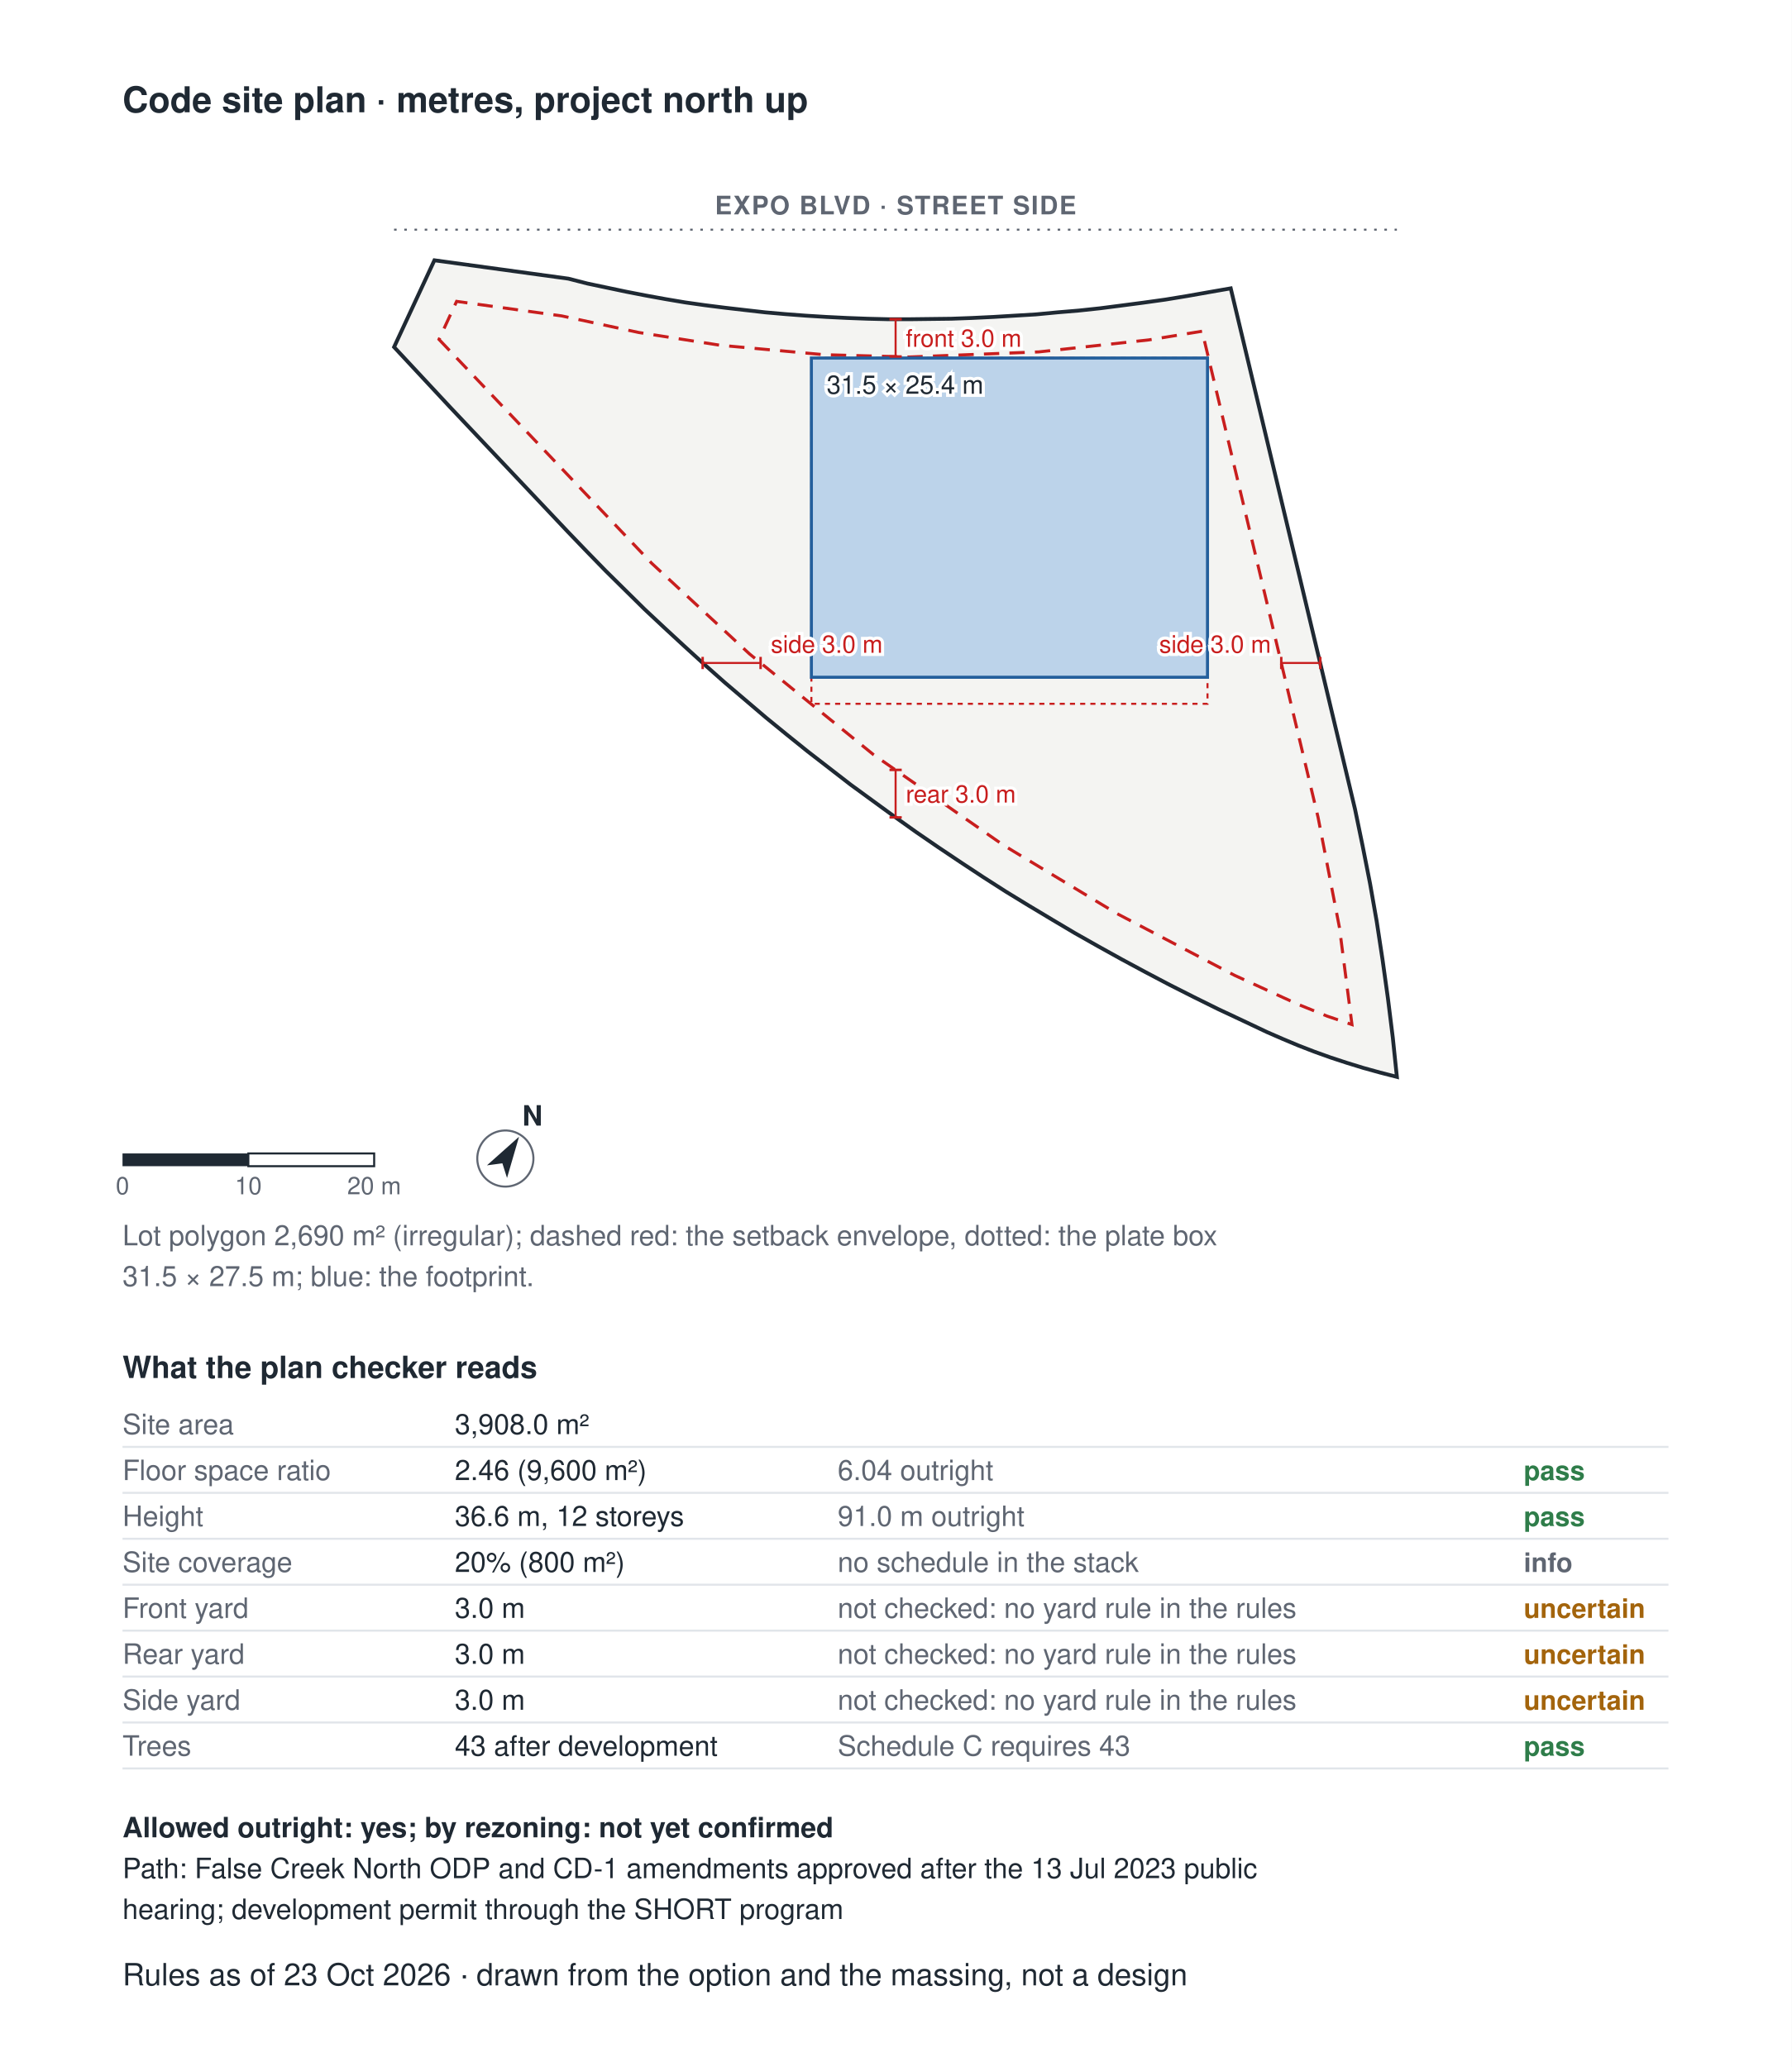
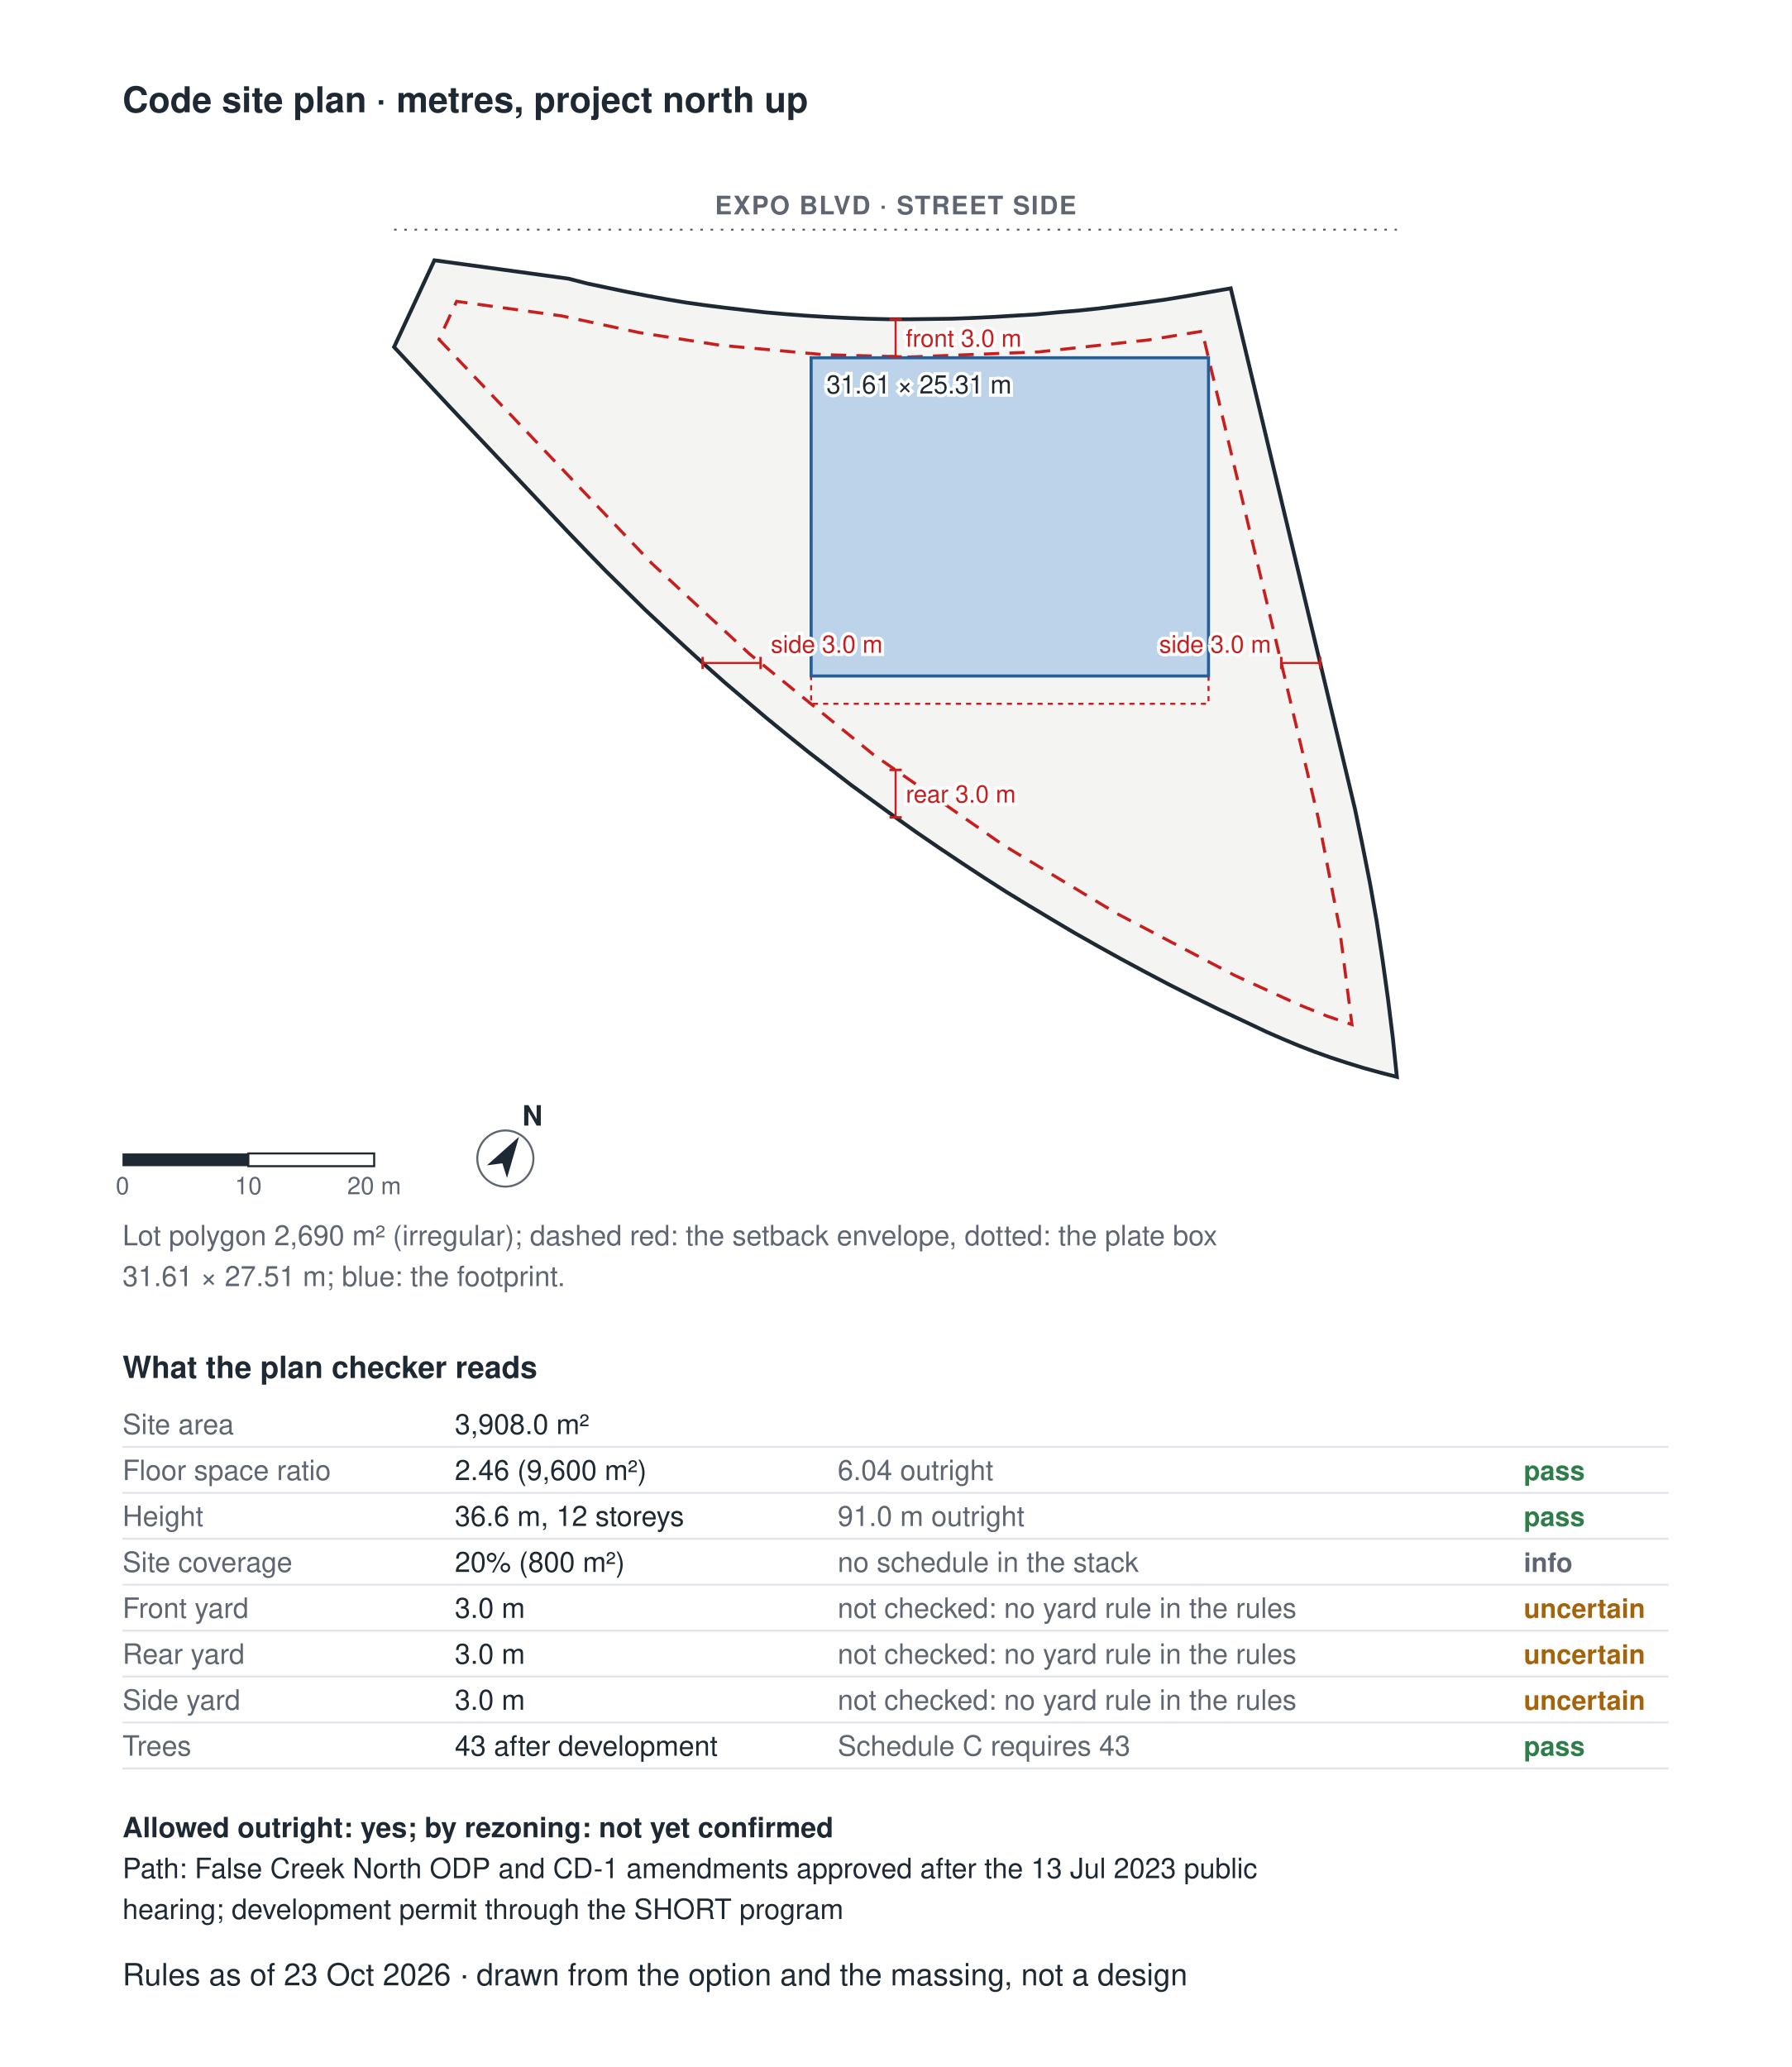
<svg xmlns="http://www.w3.org/2000/svg" width="702" height="810" viewBox="0 0 702 810" font-family="IBM Plex Sans, Helvetica, Arial, sans-serif" font-size="12" fill="#1f2933" role="img" aria-label="Code site plan">
  <rect width="100%" height="100%" fill="#ffffff" />
  <defs>
    <marker id="tick" viewBox="0 0 6 6" refX="3" refY="3" markerWidth="6" markerHeight="6" orient="auto">
      <path d="M3 0V6" stroke="#c81e1e" stroke-width="1.2" />
    </marker>
  </defs>
  <text x="48" y="44" font-size="14" font-weight="600">Code site plan · metres, project north up</text>
  <polygon points="154.4,136.0 176.2,159.4 222.4,208.3 229.8,216.0 237.3,223.7 244.9,231.2 252.5,238.7 260.3,246.0 268.1,253.2 276.0,260.4 283.9,267.4 292.0,274.3 300.1,281.2 308.3,287.9 316.5,294.5 324.9,301.0 333.3,307.5 341.8,313.7 350.3,319.9 359.0,326.1 367.6,332.0 376.4,337.9 385.2,343.7 394.1,349.4 403.1,354.9 412.1,360.3 421.2,365.7 430.4,370.9 439.6,376.0 448.9,381.0 458.2,385.9 467.7,390.7 477.2,395.4 486.8,399.9 496.3,404.4 502.5,407.1 508.7,409.7 514.9,412.1 521.3,414.4 527.7,416.5 534.2,418.5 540.7,420.3 547.3,422.0 545.7,406.6 543.8,391.3 541.7,376.2 539.4,361.1 536.8,346.3 533.9,331.6 530.9,317.1 527.5,302.8 482.2,113.0 473.6,114.5 465.1,116.0 456.6,117.4 448.0,118.6 439.6,119.7 431.1,120.8 422.7,121.7 414.3,122.4 405.9,123.2 397.5,123.7 389.2,124.2 380.9,124.6 372.7,124.9 364.4,125.0 356.2,125.1 348.1,125.1 339.9,124.9 331.9,124.6 323.8,124.2 315.7,123.7 307.8,123.1 299.8,122.4 291.9,121.5 284.1,120.6 276.2,119.6 268.4,118.5 260.7,117.2 253.0,115.8 245.3,114.3 237.7,112.7 230.1,111.1 222.7,109.2 170.2,102.0" fill="#f4f4f2" stroke="#1f2933" stroke-width="1.5" />
  <polygon points="172.0,133.0 255.3,220.7 293.6,256.2 342.2,295.7 393.3,331.3 437.6,358.0 483.7,382.2 508.4,393.5 520.0,398.2 529.7,401.5 524.8,363.5 516.4,320.2 471.0,129.8 450.1,133.2 407.0,137.9 356.3,139.9 322.9,139.0 282.2,135.3 250.3,130.3 220.1,123.8 178.9,118.1" fill="none" stroke="#c81e1e" stroke-width="1.2" stroke-dasharray="6 4" />
-   <polygon points="473.1,140.3 317.9,140.3 317.9,275.8 473.1,275.8" fill="none" stroke="#c81e1e" stroke-width="0.8" stroke-dasharray="2 2" />
-   <polygon points="473.1,140.3 317.9,140.3 317.9,265.4 473.1,265.4" fill="#8fb8e3" fill-opacity="0.55" stroke="#245f9c" stroke-width="1.2" />
-   <text x="323.9" y="154.3" font-size="10" fill="#1f2933" stroke="#ffffff" stroke-width="2.5" paint-order="stroke">31.5 × 25.4 m</text>
+   <polygon points="473.5,140.2 317.8,140.2 317.8,275.8 473.5,275.8" fill="none" stroke="#c81e1e" stroke-width="0.8" stroke-dasharray="2 2" />
+   <polygon points="473.5,140.2 317.8,140.2 317.8,264.9 473.5,264.9" fill="#8fb8e3" fill-opacity="0.55" stroke="#245f9c" stroke-width="1.2" />
+   <text x="323.8" y="154.2" font-size="10" fill="#1f2933" stroke="#ffffff" stroke-width="2.5" paint-order="stroke">31.61 × 25.31 m</text>
  <path d="M350.9 125.1L350.9 139.7" stroke="#c81e1e" stroke-width="0.8" fill="none" marker-start="url(#tick)" marker-end="url(#tick)" />
  <text x="354.9" y="135.9" font-size="9.5" fill="#c81e1e" stroke="#ffffff" stroke-width="2.5" paint-order="stroke">front 3.0 m</text>
  <path d="M350.9 301.7L350.9 320.3" stroke="#c81e1e" stroke-width="0.8" fill="none" marker-start="url(#tick)" marker-end="url(#tick)" />
  <text x="354.9" y="314.5" font-size="9.5" fill="#c81e1e" stroke="#ffffff" stroke-width="2.5" paint-order="stroke">rear 3.0 m</text>
  <path d="M517.3 259.8L502.0 259.8" stroke="#c81e1e" stroke-width="0.8" fill="none" marker-start="url(#tick)" marker-end="url(#tick)" />
  <text x="498.0" y="255.8" font-size="9.5" text-anchor="end" fill="#c81e1e" stroke="#ffffff" stroke-width="2.5" paint-order="stroke">side 3.0 m</text>
  <path d="M298.0 259.8L275.3 259.8" stroke="#c81e1e" stroke-width="0.8" fill="none" marker-start="url(#tick)" marker-end="url(#tick)" />
  <text x="302.0" y="255.8" font-size="9.5" text-anchor="start" fill="#c81e1e" stroke="#ffffff" stroke-width="2.5" paint-order="stroke">side 3.0 m</text>
  <line x1="154.4" y1="90.0" x2="547.3" y2="90.0" stroke="#5f6672" stroke-width="0.8" stroke-dasharray="1 3" />
  <text x="350.9" y="84.0" font-size="10" font-weight="600" letter-spacing="0.5" text-anchor="middle" fill="#5f6672">EXPO BLVD · STREET SIDE</text>
  <rect x="48.0" y="452.0" width="49.3" height="5" fill="#1f2933" />
  <rect x="97.3" y="452.0" width="49.3" height="5" fill="#ffffff" stroke="#1f2933" stroke-width="0.8" />
  <text x="48.0" y="468.0" font-size="9.5" text-anchor="middle" fill="#5f6672">0</text>
  <text x="97.3" y="468.0" font-size="9.5" text-anchor="middle" fill="#5f6672">10</text>
  <text x="146.6" y="468.0" font-size="9.5" text-anchor="middle" fill="#5f6672">20 m</text>
  <g transform="rotate(32.1 198.0 454.0)">
    <circle cx="198.0" cy="454.0" r="11.0" fill="#ffffff" stroke="#5f6672" stroke-width="0.8" />
    <polygon points="198.0,443.9 202.6,460.1 198.0,456.2 193.3,460.1" fill="#1f2933" />
  </g>
  <text x="208.6" y="441.1" font-size="11" font-weight="600" text-anchor="middle" fill="#1f2933">N</text>
  <text x="48" y="488.0" font-size="11" fill="#5f6672">Lot polygon 2,690 m² (irregular); dashed red: the setback envelope, dotted: the plate box</text>
-   <text x="48" y="504.0" font-size="11" fill="#5f6672">31.5 × 27.5 m; blue: the footprint.</text>
+   <text x="48" y="504.0" font-size="11" fill="#5f6672">31.61 × 27.51 m; blue: the footprint.</text>
  <text x="48" y="540.0" font-size="12" font-weight="600">What the plan checker reads</text>
  <line x1="48" y1="567.0" x2="653.7" y2="567.0" stroke="#e1e5ea" stroke-width="0.8" />
  <text x="48.0" y="562.0" font-size="11" fill="#5f6672">Site area</text>
  <text x="178.2" y="562.0" font-size="11">3,908.0 m²</text>
  <line x1="48" y1="585.0" x2="653.7" y2="585.0" stroke="#e1e5ea" stroke-width="0.8" />
  <text x="48.0" y="580.0" font-size="11" fill="#5f6672">Floor space ratio</text>
  <text x="178.2" y="580.0" font-size="11">2.46 (9,600 m²)</text>
  <text x="328.2" y="580.0" font-size="11" fill="#5f6672">6.04 outright</text>
  <text x="597.0" y="580.0" font-size="10.5" font-weight="600" fill="#2f7d4a">pass</text>
  <line x1="48" y1="603.0" x2="653.7" y2="603.0" stroke="#e1e5ea" stroke-width="0.8" />
  <text x="48.0" y="598.0" font-size="11" fill="#5f6672">Height</text>
  <text x="178.2" y="598.0" font-size="11">36.6 m, 12 storeys</text>
  <text x="328.2" y="598.0" font-size="11" fill="#5f6672">91.0 m outright</text>
  <text x="597.0" y="598.0" font-size="10.5" font-weight="600" fill="#2f7d4a">pass</text>
  <line x1="48" y1="621.0" x2="653.7" y2="621.0" stroke="#e1e5ea" stroke-width="0.8" />
  <text x="48.0" y="616.0" font-size="11" fill="#5f6672">Site coverage</text>
  <text x="178.2" y="616.0" font-size="11">20% (800 m²)</text>
  <text x="328.2" y="616.0" font-size="11" fill="#5f6672">no schedule in the stack</text>
  <text x="597.0" y="616.0" font-size="10.5" font-weight="600" fill="#5f6672">info</text>
  <line x1="48" y1="639.0" x2="653.7" y2="639.0" stroke="#e1e5ea" stroke-width="0.8" />
  <text x="48.0" y="634.0" font-size="11" fill="#5f6672">Front yard</text>
  <text x="178.2" y="634.0" font-size="11">3.0 m</text>
  <text x="328.2" y="634.0" font-size="11" fill="#5f6672">not checked: no yard rule in the rules</text>
  <text x="597.0" y="634.0" font-size="10.5" font-weight="600" fill="#a3640c">uncertain</text>
  <line x1="48" y1="657.0" x2="653.7" y2="657.0" stroke="#e1e5ea" stroke-width="0.8" />
  <text x="48.0" y="652.0" font-size="11" fill="#5f6672">Rear yard</text>
  <text x="178.2" y="652.0" font-size="11">3.0 m</text>
  <text x="328.2" y="652.0" font-size="11" fill="#5f6672">not checked: no yard rule in the rules</text>
  <text x="597.0" y="652.0" font-size="10.5" font-weight="600" fill="#a3640c">uncertain</text>
  <line x1="48" y1="675.0" x2="653.7" y2="675.0" stroke="#e1e5ea" stroke-width="0.8" />
  <text x="48.0" y="670.0" font-size="11" fill="#5f6672">Side yard</text>
  <text x="178.2" y="670.0" font-size="11">3.0 m</text>
  <text x="328.2" y="670.0" font-size="11" fill="#5f6672">not checked: no yard rule in the rules</text>
  <text x="597.0" y="670.0" font-size="10.5" font-weight="600" fill="#a3640c">uncertain</text>
  <line x1="48" y1="693.0" x2="653.7" y2="693.0" stroke="#e1e5ea" stroke-width="0.8" />
  <text x="48.0" y="688.0" font-size="11" fill="#5f6672">Trees</text>
  <text x="178.2" y="688.0" font-size="11">43 after development</text>
  <text x="328.2" y="688.0" font-size="11" fill="#5f6672">Schedule C requires 43</text>
  <text x="597.0" y="688.0" font-size="10.5" font-weight="600" fill="#2f7d4a">pass</text>
  <text x="48" y="720.0" font-size="11" font-weight="600">Allowed outright: yes; by rezoning: not yet confirmed</text>
  <text x="48" y="736.0" font-size="11">Path: False Creek North ODP and CD-1 amendments approved after the 13 Jul 2023 public</text>
  <text x="48" y="752.0" font-size="11">hearing; development permit through the SHORT program</text>
  <text x="48.0" y="778.0" font-size="12" fill="#1f2933">Rules as of 23 Oct 2026 · drawn from the option and the massing, not a design</text>
</svg>
